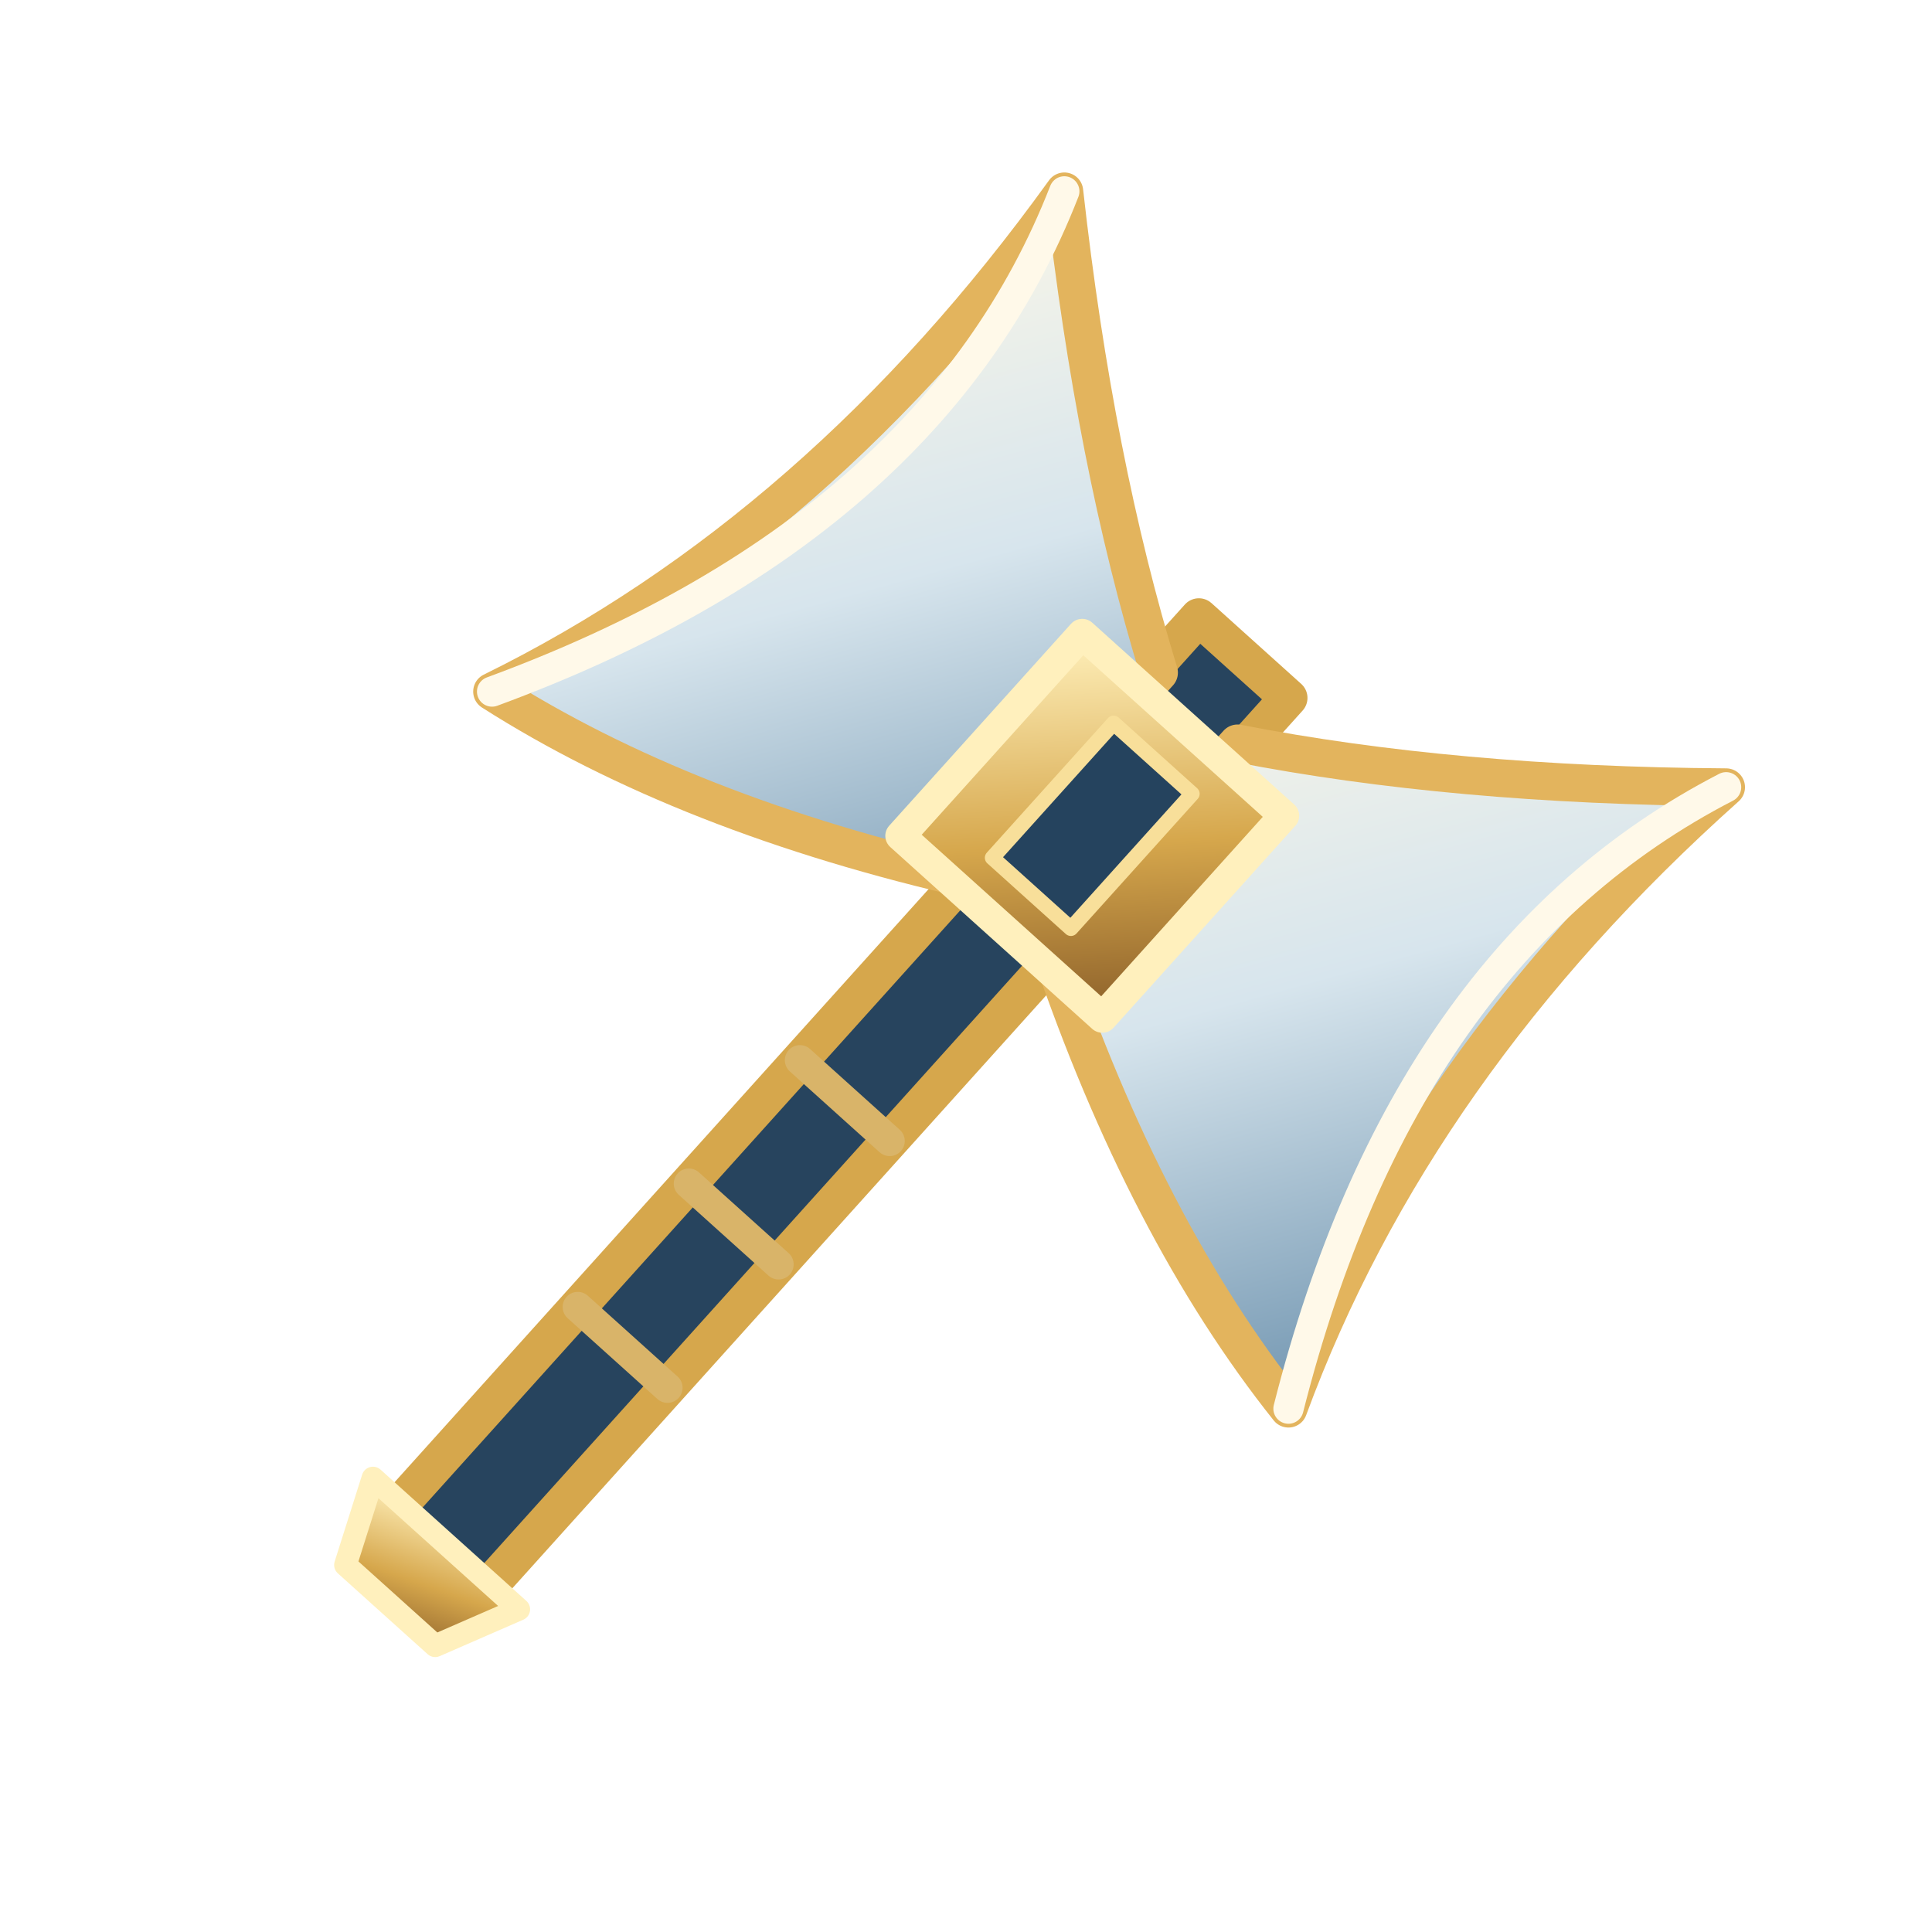
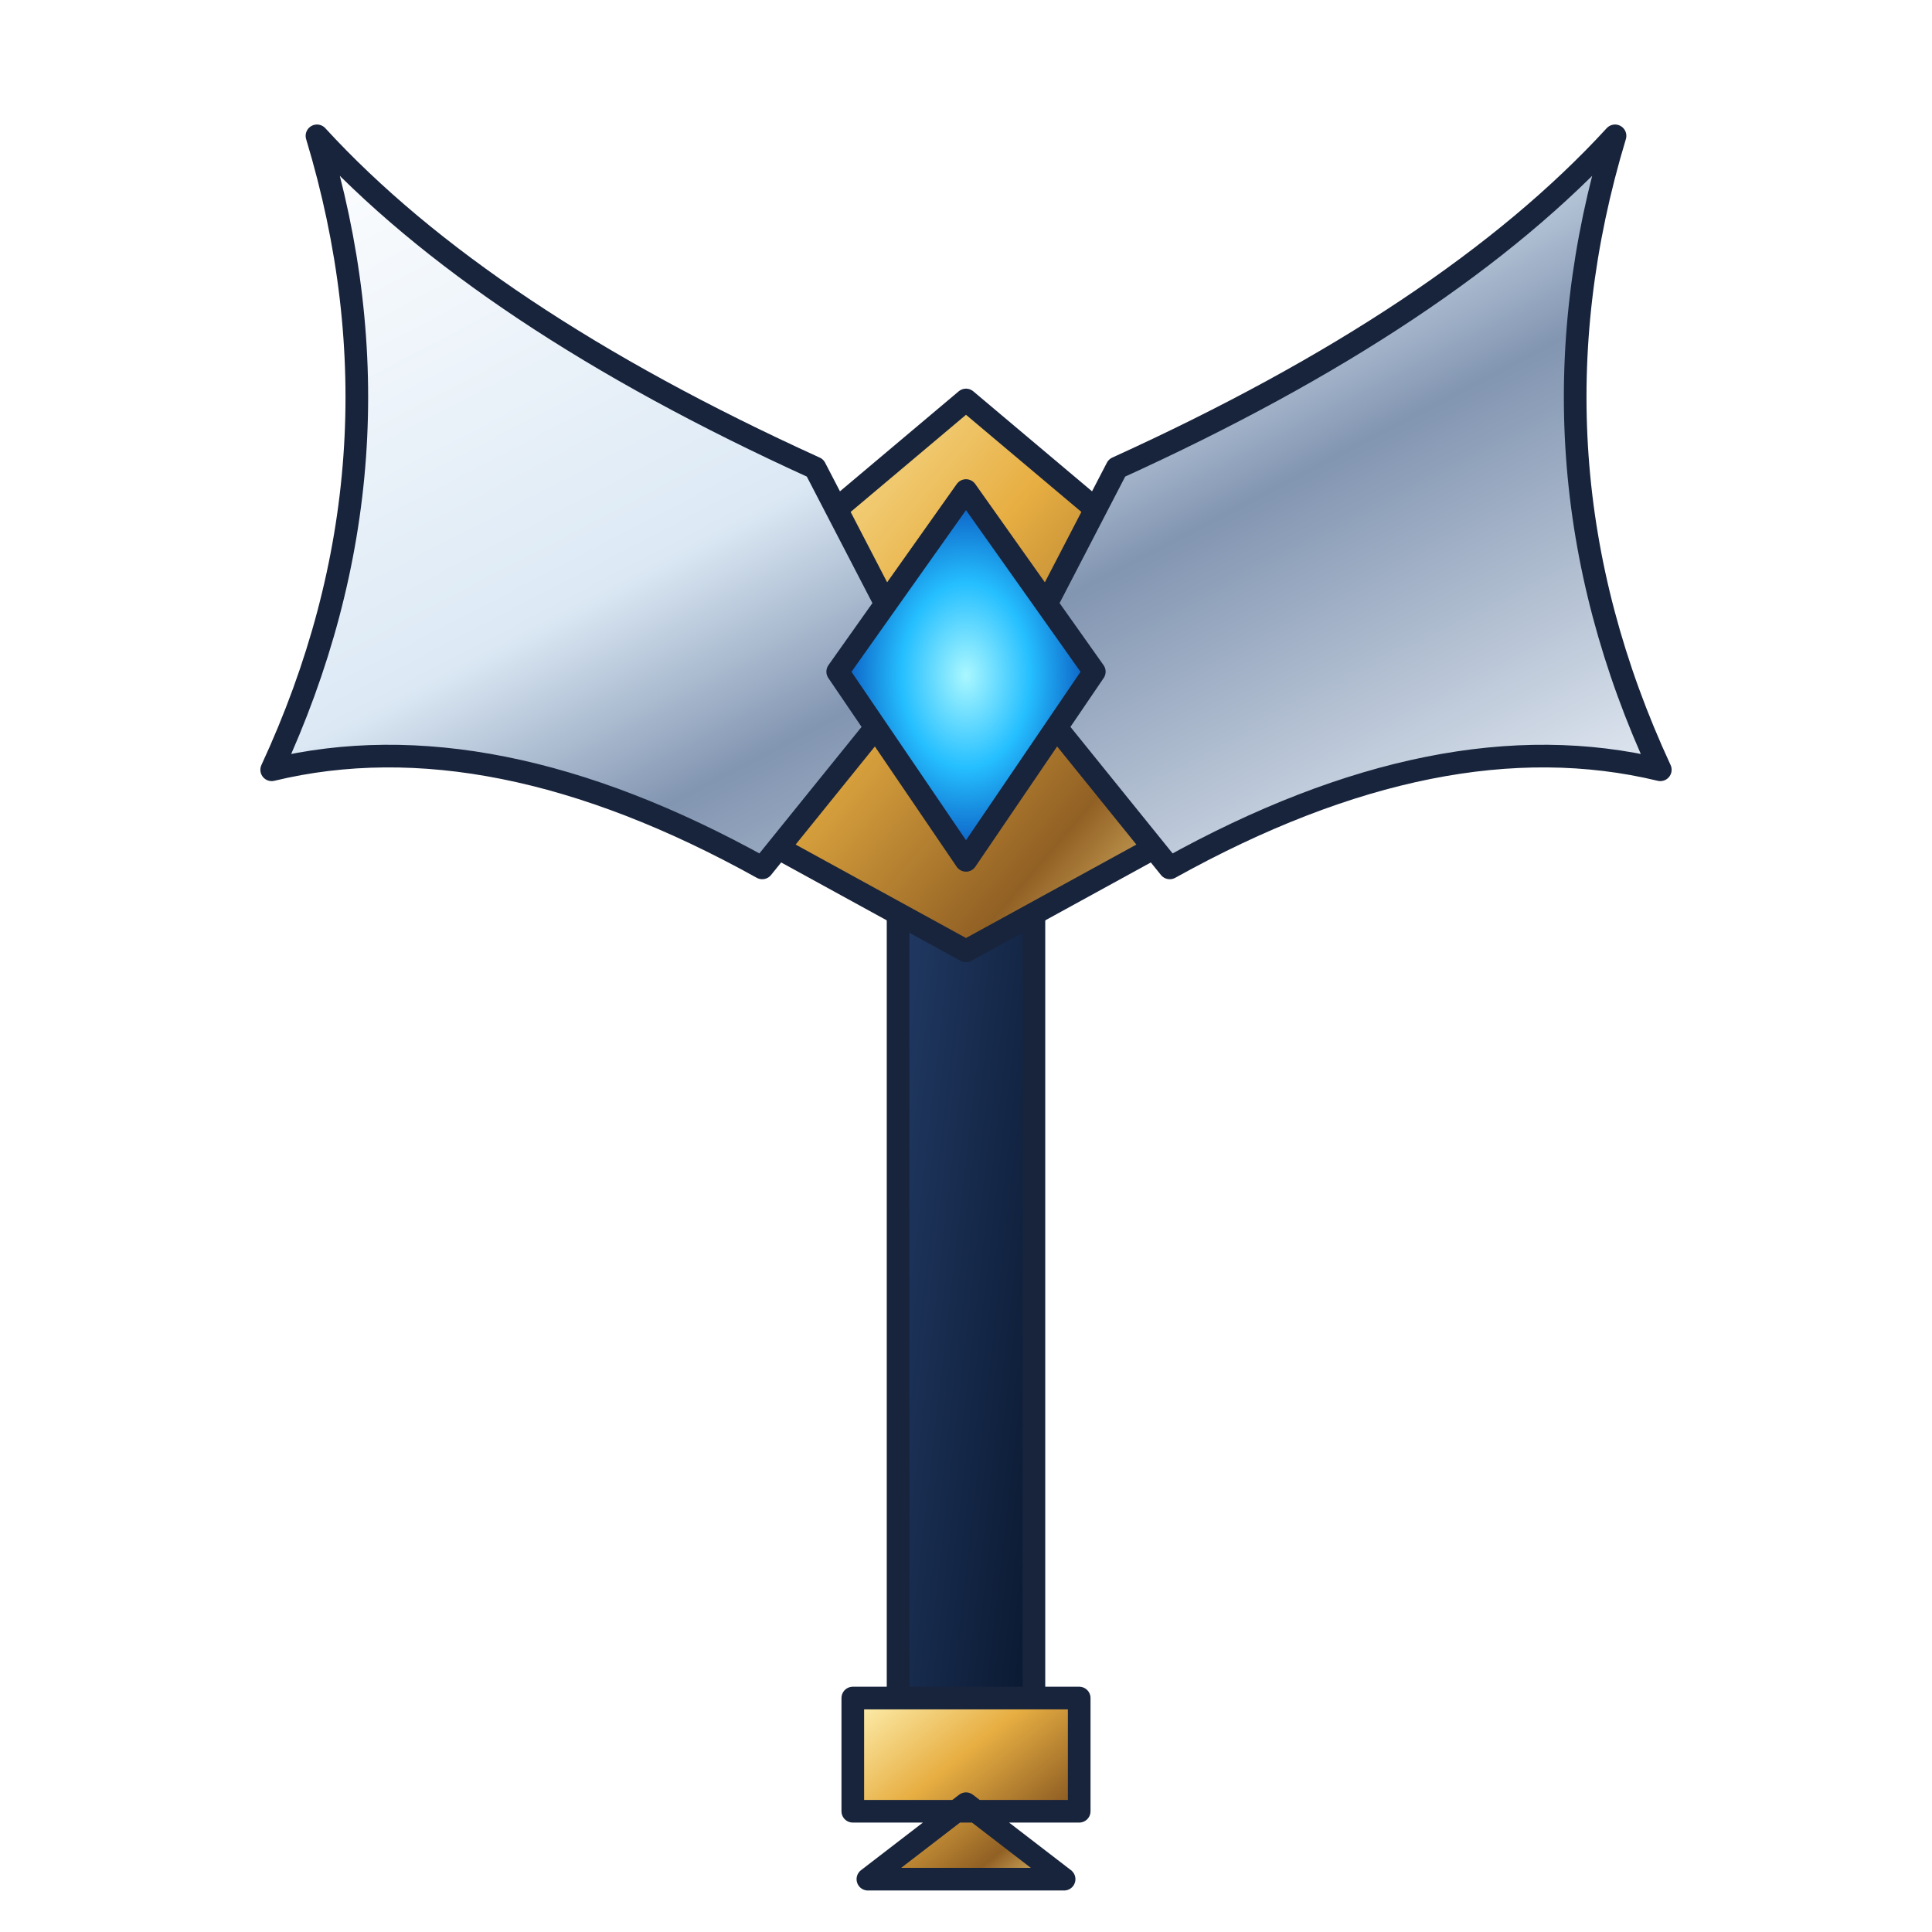
- <svg xmlns="http://www.w3.org/2000/svg" viewBox="0 0 256 256" role="img" aria-label="Axe weapon icon">
+ <svg xmlns="http://www.w3.org/2000/svg" width="256" height="256" viewBox="0 0 256 256" role="img" aria-label="axe weapon icon">
  <defs>
    <linearGradient id="steel" x1="0" y1="0" x2="1" y2="1">
-       <stop stop-color="#fff9e7" />
-       <stop offset=".5" stop-color="#d7e5ed" />
-       <stop offset="1" stop-color="#7296b1" />
+       <stop stop-color="#ffffff" />
+       <stop offset=".43" stop-color="#dce9f5" />
+       <stop offset=".6" stop-color="#8295b1" />
+       <stop offset="1" stop-color="#f5faff" />
    </linearGradient>
    <linearGradient id="gold" x1="0" y1="0" x2="1" y2="1">
-       <stop stop-color="#fff0bb" />
-       <stop offset=".55" stop-color="#d6a74c" />
-       <stop offset="1" stop-color="#8c602a" />
+       <stop stop-color="#fff3b5" />
+       <stop offset=".4" stop-color="#e7ae42" />
+       <stop offset=".75" stop-color="#916024" />
+       <stop offset="1" stop-color="#ffe18b" />
    </linearGradient>
+     <linearGradient id="navy" x1="0" y1="0" x2="1" y2="1">
+       <stop stop-color="#253f6c" />
+       <stop offset="1" stop-color="#09172e" />
+     </linearGradient>
+     <radialGradient id="gem">
+       <stop stop-color="#aaf7ff" />
+       <stop offset=".5" stop-color="#25bfff" />
+       <stop offset="1" stop-color="#0952bc" />
+     </radialGradient>
  </defs>
-   <g transform="rotate(42 128 128)" stroke-linejoin="round" stroke-linecap="round">
-     <path d="M120 73H136V234H120Z" fill="#27445e" stroke="#d6a74c" stroke-width="5" />
-     <path d="M121 82Q96 67 69 43Q75 98 57 143Q87 138 121 119Z" fill="url(#steel)" stroke="#e3b45d" stroke-width="5" />
-     <path d="M135 82Q160 67 187 43Q181 98 199 143Q169 138 135 119Z" fill="url(#steel)" stroke="#e3b45d" stroke-width="5" />
-     <path d="M69 43Q86 88 57 143M187 43Q170 88 199 143" fill="none" stroke="#fff9e9" stroke-width="4" />
-     <path d="M110 85H146V121H110Z" fill="url(#gold)" stroke="#fff0bd" stroke-width="4" />
-     <path d="M121 91H135V115H121Z" fill="#25435e" stroke="#f8df9a" stroke-width="2" />
-     <path d="M120 152H136M120 174H136M120 196H136" stroke="#d9b469" stroke-width="4" />
-     <path d="M115 231H141L136 242H120Z" fill="url(#gold)" stroke="#fff0bd" stroke-width="3" />
+   <g stroke="#18243c" stroke-width="3" stroke-linejoin="round">
+     <path fill="url(#navy)" d="M119 80h18v155h-18z" />
+     <path fill="url(#gold)" d="M113 225h30v15h-30zM128 239l13 10h-26z" />
+     <path fill="url(#gold)" d="M109 69 128 53l19 16 12 40-31 17-31-17z" />
+     <path fill="url(#steel)" d="M108 62Q64 42 42 18q13 43-6 84 29-7 65 13l21-26zM148 62q44-20 66-44-13 43 6 84-29-7-65 13l-21-26z" />
+     <path fill="url(#gem)" d="m128 65 17 24-17 25-17-25z" />
  </g>
</svg>
